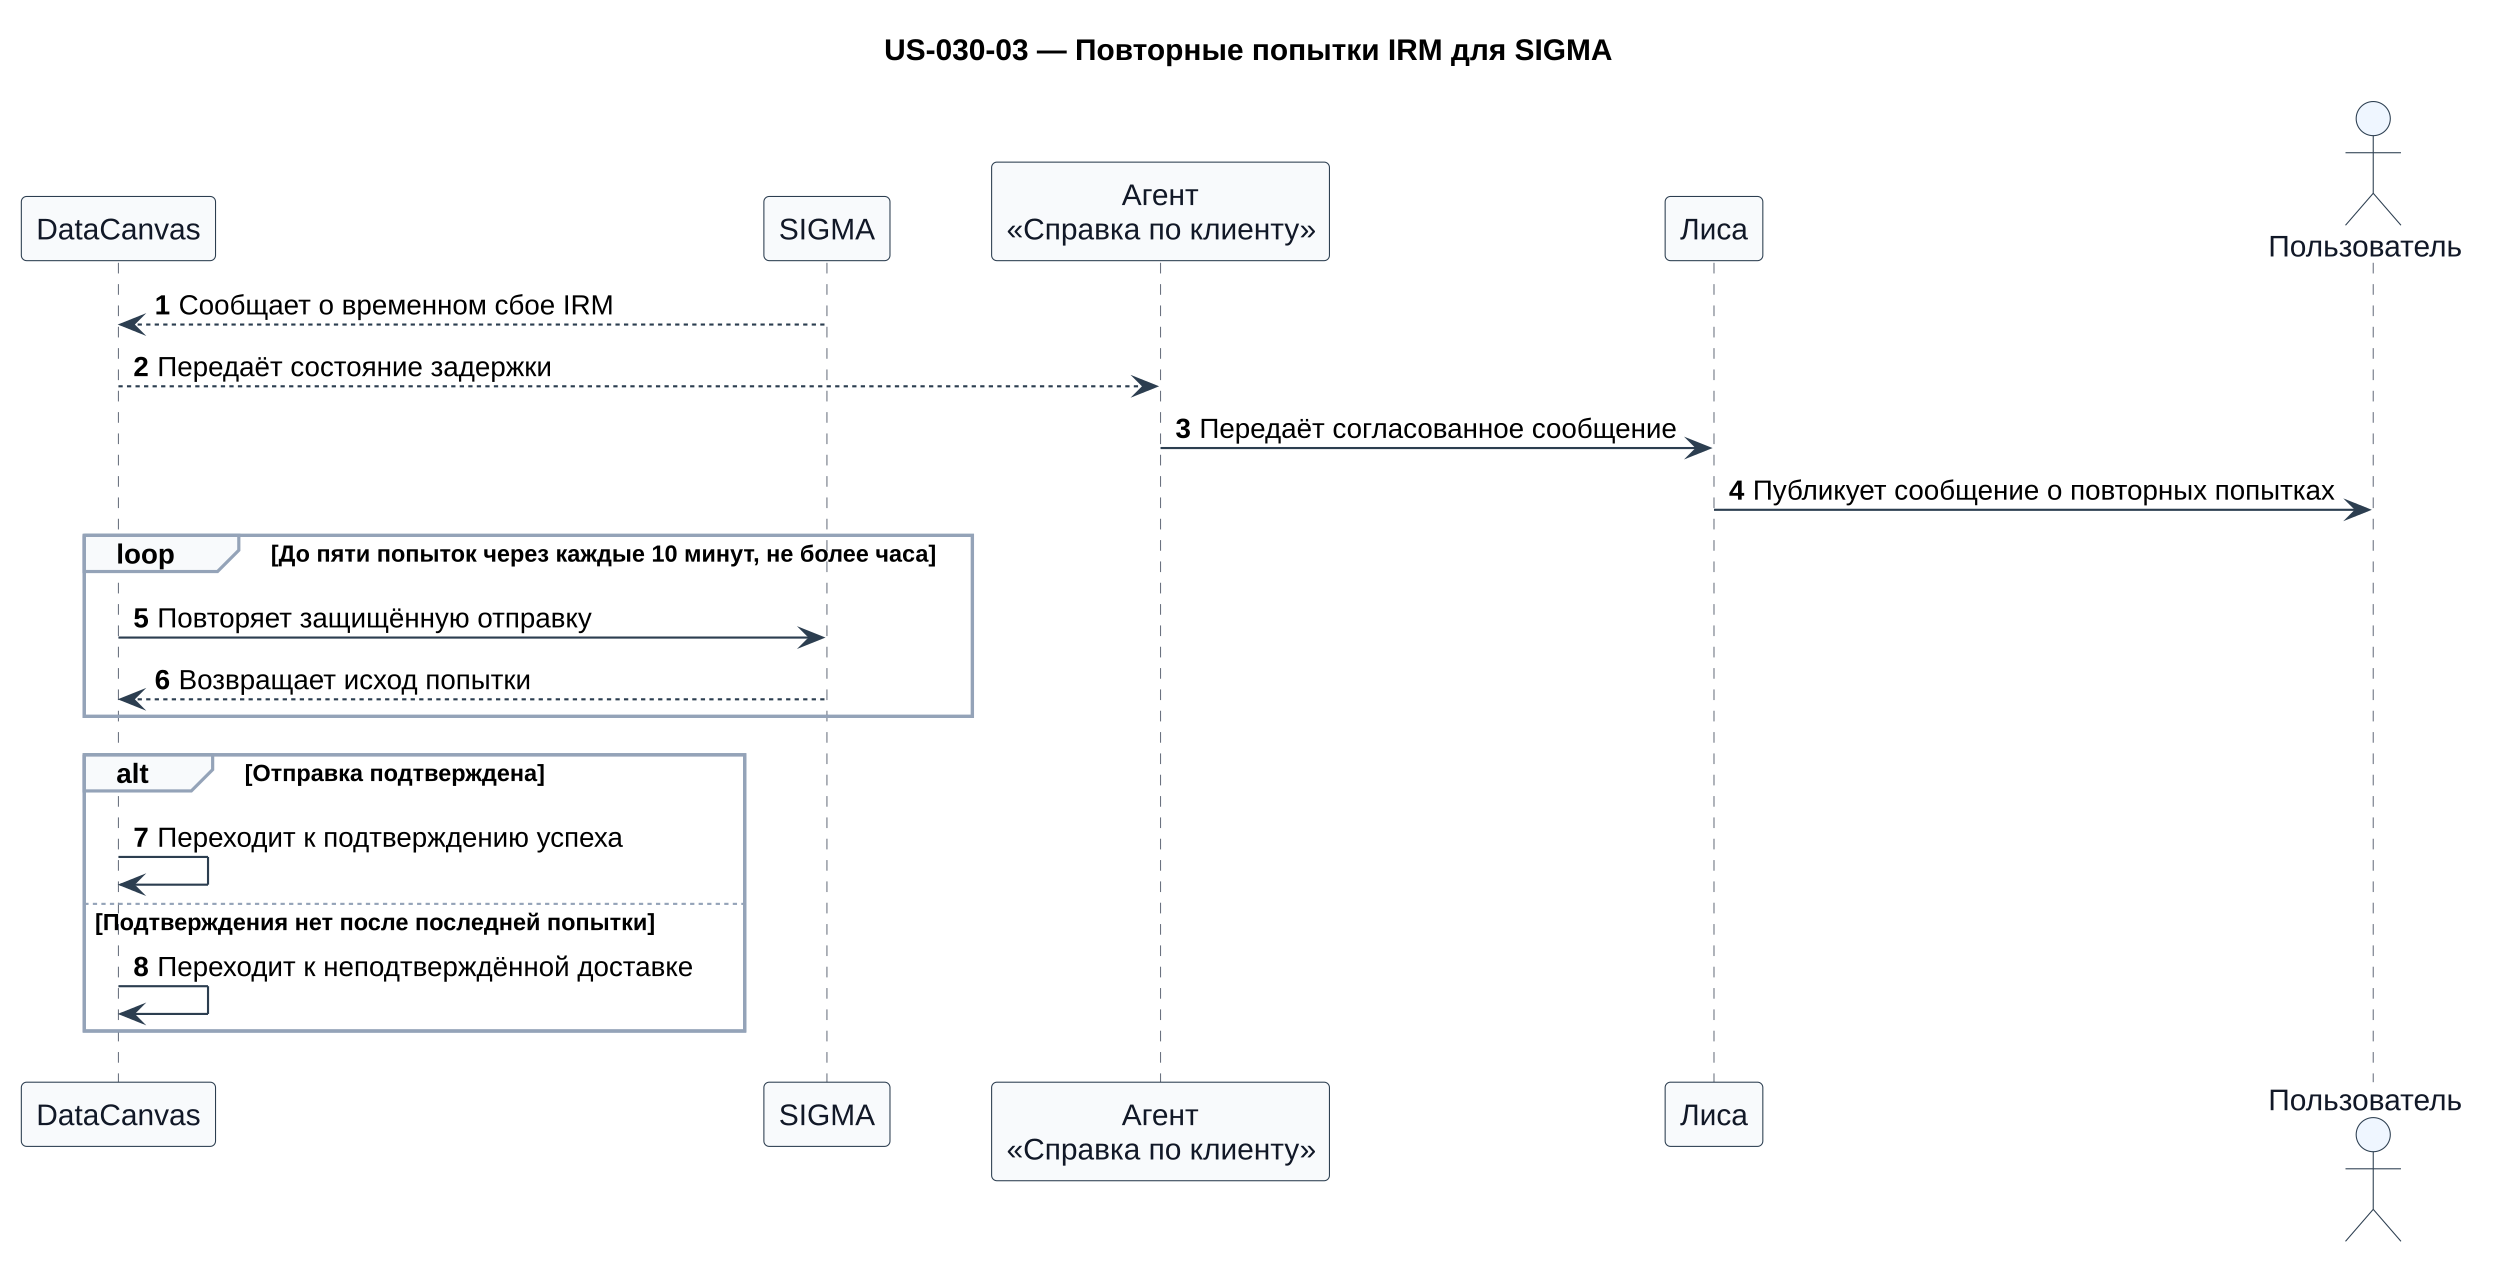
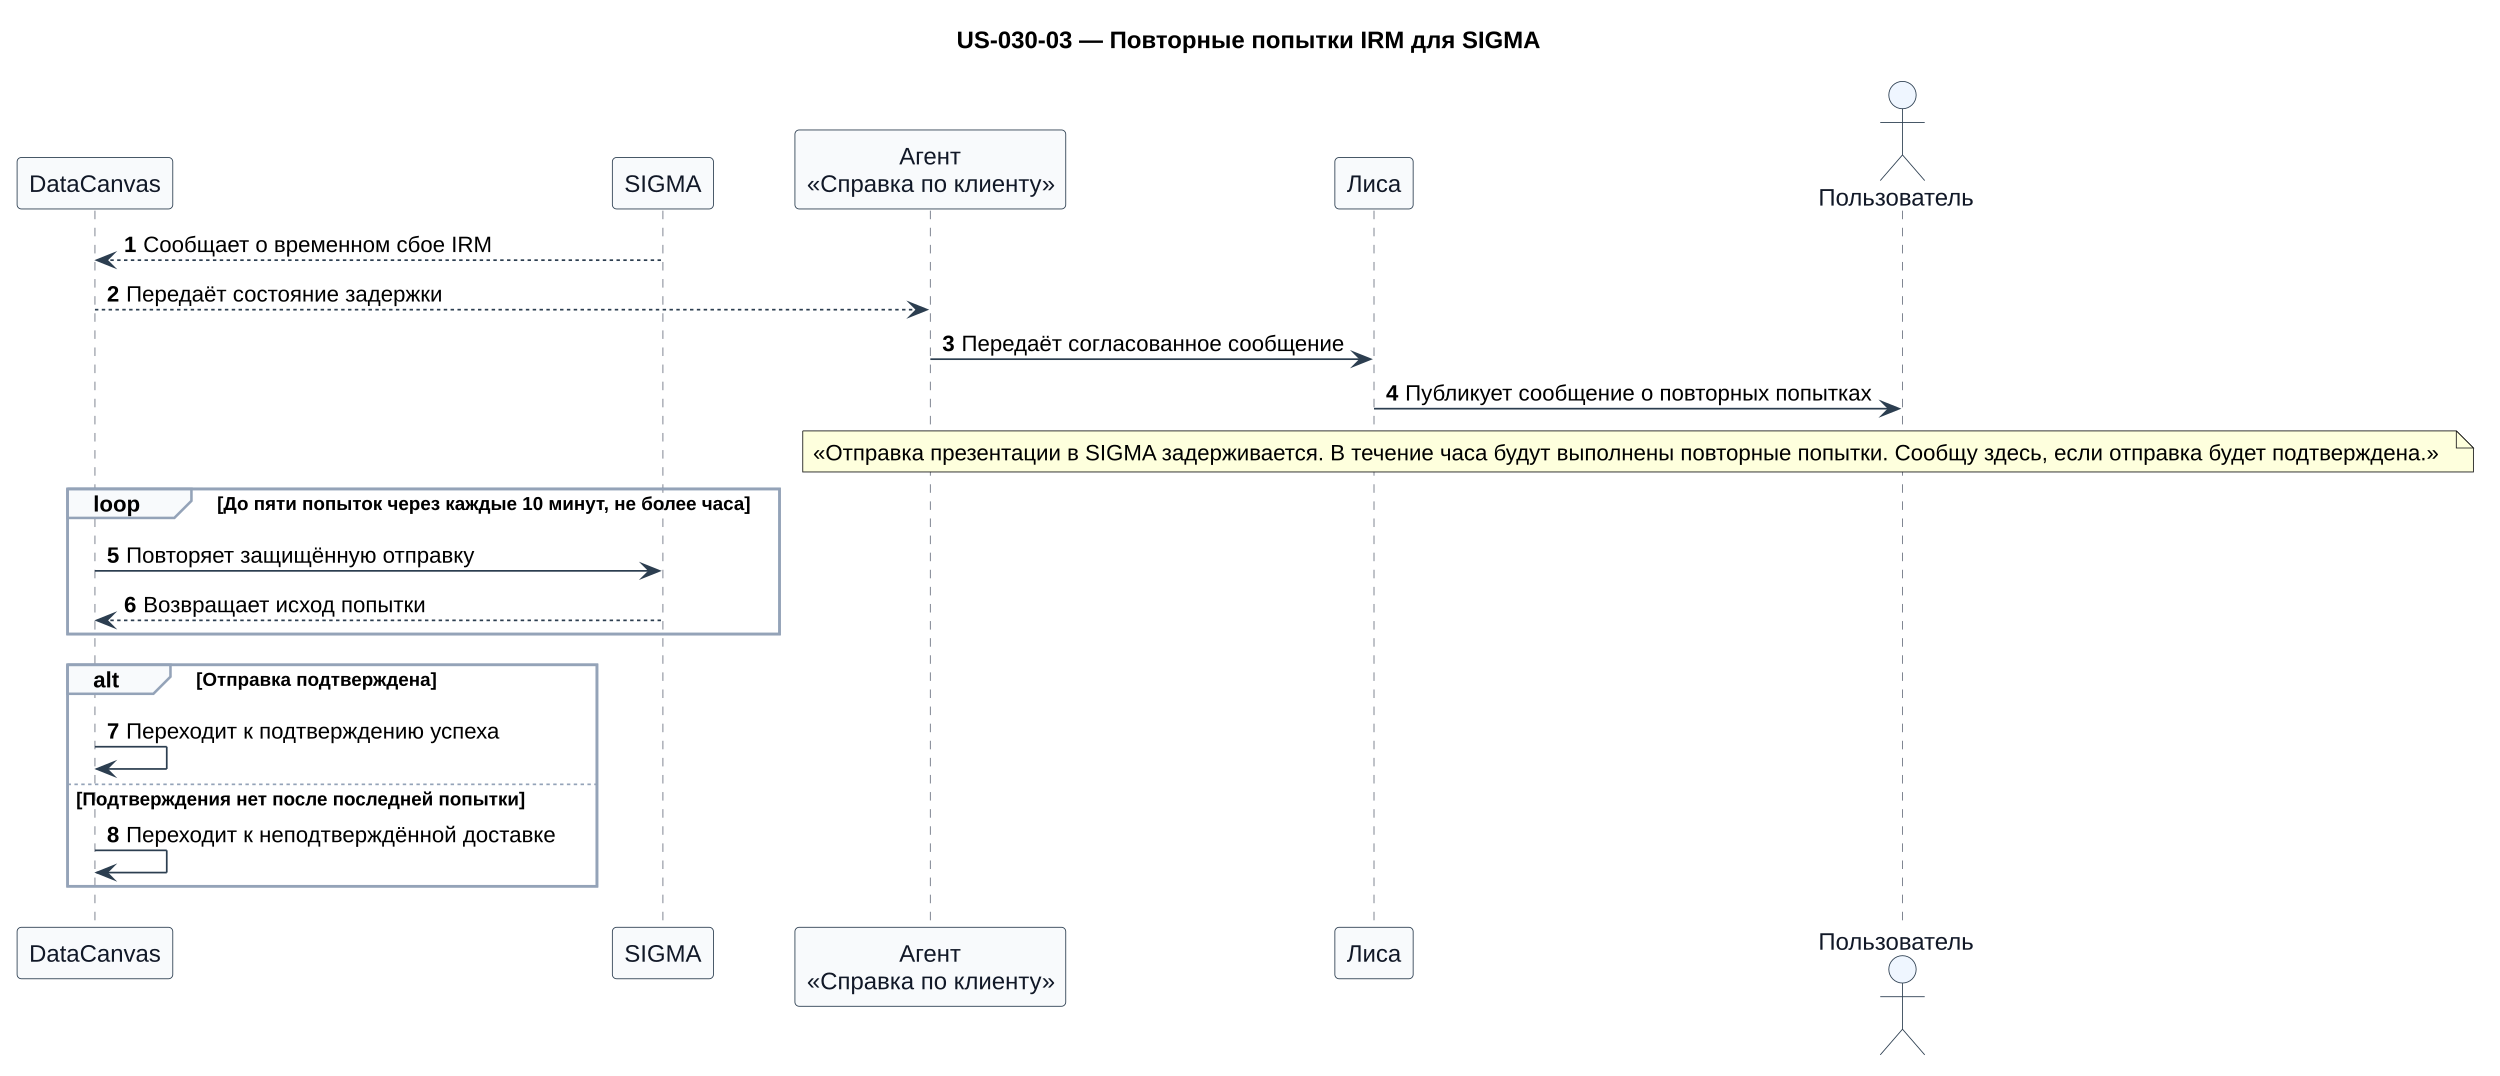
- <svg xmlns="http://www.w3.org/2000/svg" version="1.1" data-diagram-type="SEQUENCE" style="width:1172px;height:594px;background:#FFFFFF;" width="1172px" height="594px" viewBox="0 0 1172 594" zoomAndPan="magnify" preserveAspectRatio="none" contentStyleType="text/css">
+ <svg xmlns="http://www.w3.org/2000/svg" version="1.1" data-diagram-type="SEQUENCE" style="width:1462px;height:629px;background:#FFFFFF;" width="1462px" height="629px" viewBox="0 0 1462 629" zoomAndPan="magnify" preserveAspectRatio="none" contentStyleType="text/css">
  <defs />
  <g font-family="sans-serif" lengthAdjust="spacing">
    <g class="title" data-source-line="16">
-       <text x="414.482" y="28.132" fill="#000" font-size="14" textLength="341.811" font-weight="700" font-family="Arial">US-030-03 — Повторные попытки IRM для SIGMA</text>
+       <text x="559.416" y="28.132" fill="#000" font-size="14" textLength="341.811" font-weight="700" font-family="Arial">US-030-03 — Повторные попытки IRM для SIGMA</text>
    </g>
-     <rect x="39.521" y="250.992" width="416.349" height="84.846" fill="none" style="stroke:#94A3B8;stroke-width:1.5;" />
-     <rect x="39.521" y="353.838" width="309.587" height="129.495" fill="none" style="stroke:#94A3B8;stroke-width:1.5;" />
+     <rect x="39.521" y="285.941" width="416.349" height="84.846" fill="none" style="stroke:#94A3B8;stroke-width:1.5;" />
+     <rect x="39.521" y="388.787" width="309.587" height="129.495" fill="none" style="stroke:#94A3B8;stroke-width:1.5;" />
    <g>
-       <rect x="52.021" y="123.197" width="8" height="384.136" fill="#000" fill-opacity="0" />
-       <line x1="55.521" y1="123.197" x2="55.521" y2="507.333" style="stroke:#6B7280;stroke-width:0.5;stroke-dasharray:5,5;" />
+       <rect x="52.021" y="123.197" width="8" height="419.085" fill="#000" fill-opacity="0" />
+       <line x1="55.521" y1="123.197" x2="55.521" y2="542.282" style="stroke:#6B7280;stroke-width:0.5;stroke-dasharray:5,5;" />
    </g>
    <g>
-       <rect x="384.167" y="123.197" width="8" height="384.136" fill="#000" fill-opacity="0" />
-       <line x1="387.667" y1="123.197" x2="387.667" y2="507.333" style="stroke:#6B7280;stroke-width:0.5;stroke-dasharray:5,5;" />
+       <rect x="384.167" y="123.197" width="8" height="419.085" fill="#000" fill-opacity="0" />
+       <line x1="387.667" y1="123.197" x2="387.667" y2="542.282" style="stroke:#6B7280;stroke-width:0.5;stroke-dasharray:5,5;" />
    </g>
    <g>
-       <rect x="540.557" y="123.197" width="8" height="384.136" fill="#000" fill-opacity="0" />
-       <line x1="544.057" y1="123.197" x2="544.057" y2="507.333" style="stroke:#6B7280;stroke-width:0.5;stroke-dasharray:5,5;" />
+       <rect x="540.557" y="123.197" width="8" height="419.085" fill="#000" fill-opacity="0" />
+       <line x1="544.057" y1="123.197" x2="544.057" y2="542.282" style="stroke:#6B7280;stroke-width:0.5;stroke-dasharray:5,5;" />
    </g>
    <g>
-       <rect x="800.018" y="123.197" width="8" height="384.136" fill="#000" fill-opacity="0" />
-       <line x1="803.518" y1="123.197" x2="803.518" y2="507.333" style="stroke:#6B7280;stroke-width:0.5;stroke-dasharray:5,5;" />
+       <rect x="800.018" y="123.197" width="8" height="419.085" fill="#000" fill-opacity="0" />
+       <line x1="803.518" y1="123.197" x2="803.518" y2="542.282" style="stroke:#6B7280;stroke-width:0.5;stroke-dasharray:5,5;" />
    </g>
    <g>
-       <rect x="1109.073" y="123.197" width="8" height="384.136" fill="#000" fill-opacity="0" />
-       <line x1="1112.573" y1="123.197" x2="1112.573" y2="507.333" style="stroke:#6B7280;stroke-width:0.5;stroke-dasharray:5,5;" />
+       <rect x="1109.073" y="123.197" width="8" height="419.085" fill="#000" fill-opacity="0" />
+       <line x1="1112.573" y1="123.197" x2="1112.573" y2="542.282" style="stroke:#6B7280;stroke-width:0.5;stroke-dasharray:5,5;" />
    </g>
    <rect x="10" y="92.099" width="91.041" height="30.099" fill="#F8FAFC" style="stroke:#2C3E50;stroke-width:0.5;" rx="2.5" ry="2.5" />
    <text x="17" y="112.23" fill="#111827" font-size="14" textLength="77.041" font-family="Arial">DataCanvas</text>
    <rect x="358.108" y="92.099" width="59.117" height="30.099" fill="#F8FAFC" style="stroke:#2C3E50;stroke-width:0.5;" rx="2.5" ry="2.5" />
    <text x="365.108" y="112.23" fill="#111827" font-size="14" textLength="45.117" font-family="Arial">SIGMA</text>
    <rect x="464.87" y="76" width="158.375" height="46.197" fill="#F8FAFC" style="stroke:#2C3E50;stroke-width:0.5;" rx="2.5" ry="2.5" />
    <text x="525.87" y="96.132" fill="#111827" font-size="14" textLength="36.374" font-family="Arial">Агент</text>
    <text x="471.87" y="112.23" fill="#111827" font-size="14" textLength="144.375" font-family="Arial">«Справка по клиенту»</text>
    <rect x="780.621" y="92.099" width="45.794" height="30.099" fill="#F8FAFC" style="stroke:#2C3E50;stroke-width:0.5;" rx="2.5" ry="2.5" />
    <text x="787.621" y="112.23" fill="#111827" font-size="14" textLength="31.794" font-family="Arial">Лиса</text>
    <text x="1063.373" y="120.23" fill="#111827" font-size="14" textLength="92.401" font-family="Arial">Пользователь</text>
    <ellipse cx="1112.573" cy="55.599" rx="8" ry="8" fill="#EFF6FF" style="stroke:#2C3E50;stroke-width:0.5;" />
    <path d="M1112.573,63.599 L1112.573,90.599 M1099.573,71.599 L1125.573,71.599 M1112.573,90.599 L1099.573,105.599 M1112.573,90.599 L1125.573,105.599" style="stroke:#2C3E50;stroke-width:0.5;" fill="none" />
-     <rect x="10" y="507.333" width="91.041" height="30.099" fill="#F8FAFC" style="stroke:#2C3E50;stroke-width:0.5;" rx="2.5" ry="2.5" />
-     <text x="17" y="527.465" fill="#111827" font-size="14" textLength="77.041" font-family="Arial">DataCanvas</text>
-     <rect x="358.108" y="507.333" width="59.117" height="30.099" fill="#F8FAFC" style="stroke:#2C3E50;stroke-width:0.5;" rx="2.5" ry="2.5" />
-     <text x="365.108" y="527.465" fill="#111827" font-size="14" textLength="45.117" font-family="Arial">SIGMA</text>
-     <rect x="464.87" y="507.333" width="158.375" height="46.197" fill="#F8FAFC" style="stroke:#2C3E50;stroke-width:0.5;" rx="2.5" ry="2.5" />
-     <text x="525.87" y="527.465" fill="#111827" font-size="14" textLength="36.374" font-family="Arial">Агент</text>
-     <text x="471.87" y="543.564" fill="#111827" font-size="14" textLength="144.375" font-family="Arial">«Справка по клиенту»</text>
-     <rect x="780.621" y="507.333" width="45.794" height="30.099" fill="#F8FAFC" style="stroke:#2C3E50;stroke-width:0.5;" rx="2.5" ry="2.5" />
-     <text x="787.621" y="527.465" fill="#111827" font-size="14" textLength="31.794" font-family="Arial">Лиса</text>
-     <text x="1063.373" y="520.465" fill="#111827" font-size="14" textLength="92.401" font-family="Arial">Пользователь</text>
-     <ellipse cx="1112.573" cy="531.932" rx="8" ry="8" fill="#EFF6FF" style="stroke:#2C3E50;stroke-width:0.5;" />
-     <path d="M1112.573,539.932 L1112.573,566.932 M1099.573,547.932 L1125.573,547.932 M1112.573,566.932 L1099.573,581.932 M1112.573,566.932 L1125.573,581.932" style="stroke:#2C3E50;stroke-width:0.5;" fill="none" />
+     <rect x="10" y="542.282" width="91.041" height="30.099" fill="#F8FAFC" style="stroke:#2C3E50;stroke-width:0.5;" rx="2.5" ry="2.5" />
+     <text x="17" y="562.414" fill="#111827" font-size="14" textLength="77.041" font-family="Arial">DataCanvas</text>
+     <rect x="358.108" y="542.282" width="59.117" height="30.099" fill="#F8FAFC" style="stroke:#2C3E50;stroke-width:0.5;" rx="2.5" ry="2.5" />
+     <text x="365.108" y="562.414" fill="#111827" font-size="14" textLength="45.117" font-family="Arial">SIGMA</text>
+     <rect x="464.87" y="542.282" width="158.375" height="46.197" fill="#F8FAFC" style="stroke:#2C3E50;stroke-width:0.5;" rx="2.5" ry="2.5" />
+     <text x="525.87" y="562.414" fill="#111827" font-size="14" textLength="36.374" font-family="Arial">Агент</text>
+     <text x="471.87" y="578.513" fill="#111827" font-size="14" textLength="144.375" font-family="Arial">«Справка по клиенту»</text>
+     <rect x="780.621" y="542.282" width="45.794" height="30.099" fill="#F8FAFC" style="stroke:#2C3E50;stroke-width:0.5;" rx="2.5" ry="2.5" />
+     <text x="787.621" y="562.414" fill="#111827" font-size="14" textLength="31.794" font-family="Arial">Лиса</text>
+     <text x="1063.373" y="555.414" fill="#111827" font-size="14" textLength="92.401" font-family="Arial">Пользователь</text>
+     <ellipse cx="1112.573" cy="566.881" rx="8" ry="8" fill="#EFF6FF" style="stroke:#2C3E50;stroke-width:0.5;" />
+     <path d="M1112.573,574.881 L1112.573,601.881 M1099.573,582.881 L1125.573,582.881 M1112.573,601.881 L1099.573,616.881 M1112.573,601.881 L1125.573,616.881" style="stroke:#2C3E50;stroke-width:0.5;" fill="none" />
    <polygon points="66.521,148.146,56.521,152.146,66.521,156.146,62.521,152.146" fill="#2C3E50" style="stroke:#2C3E50;stroke-width:1;stroke-linejoin:miter;stroke-miterlimit:10;" />
    <line x1="60.521" y1="152.146" x2="386.667" y2="152.146" style="stroke:#2C3E50;stroke-width:1;stroke-dasharray:2,2;" />
    <text x="72.521" y="147.391" fill="#000" font-size="13" font-weight="700" font-family="Arial">1</text>
    <text x="83.75" y="147.391" fill="#000" font-size="13" textLength="204.375" font-family="Arial">Сообщает о временном сбое IRM</text>
    <polygon points="532.057,177.095,542.057,181.095,532.057,185.095,536.057,181.095" fill="#2C3E50" style="stroke:#2C3E50;stroke-width:1;stroke-linejoin:miter;stroke-miterlimit:10;" />
    <line x1="55.521" y1="181.095" x2="538.057" y2="181.095" style="stroke:#2C3E50;stroke-width:1;stroke-dasharray:2,2;" />
    <text x="62.521" y="176.34" fill="#000" font-size="13" font-weight="700" font-family="Arial">2</text>
    <text x="73.75" y="176.34" fill="#000" font-size="13" textLength="185.263" font-family="Arial">Передаёт состояние задержки</text>
    <polygon points="791.518,206.043,801.518,210.043,791.518,214.043,795.518,210.043" fill="#2C3E50" style="stroke:#2C3E50;stroke-width:1;stroke-linejoin:miter;stroke-miterlimit:10;" />
    <line x1="544.057" y1="210.043" x2="797.518" y2="210.043" style="stroke:#2C3E50;stroke-width:1;" />
    <text x="551.057" y="205.289" fill="#000" font-size="13" font-weight="700" font-family="Arial">3</text>
    <text x="562.287" y="205.289" fill="#000" font-size="13" textLength="224.231" font-family="Arial">Передаёт согласованное сообщение</text>
    <polygon points="1100.573,234.992,1110.573,238.992,1100.573,242.992,1104.573,238.992" fill="#2C3E50" style="stroke:#2C3E50;stroke-width:1;stroke-linejoin:miter;stroke-miterlimit:10;" />
    <line x1="803.518" y1="238.992" x2="1106.573" y2="238.992" style="stroke:#2C3E50;stroke-width:1;" />
    <text x="810.518" y="234.237" fill="#000" font-size="13" font-weight="700" font-family="Arial">4</text>
    <text x="821.748" y="234.237" fill="#000" font-size="13" textLength="273.825" font-family="Arial">Публикует сообщение о повторных попытках</text>
-     <path d="M39.521,250.992 L111.955,250.992 L111.955,257.941 L101.955,267.941 L39.521,267.941 L39.521,250.992" style="stroke:#94A3B8;stroke-width:1.5;" fill="#F8FAFC" />
-     <rect x="39.521" y="250.992" width="416.349" height="84.846" fill="none" style="stroke:#94A3B8;stroke-width:1.5;" />
-     <text x="54.521" y="264.186" fill="#000" font-size="13" textLength="27.435" font-weight="700" font-family="Arial">loop</text>
-     <text x="126.955" y="263.31" fill="#000" font-size="11" textLength="312.915" font-weight="700" font-family="Arial">[До пяти попыток через каждые 10 минут, не более часа]</text>
-     <polygon points="375.667,294.89,385.667,298.89,375.667,302.89,379.667,298.89" fill="#2C3E50" style="stroke:#2C3E50;stroke-width:1;stroke-linejoin:miter;stroke-miterlimit:10;" />
-     <line x1="55.521" y1="298.89" x2="381.667" y2="298.89" style="stroke:#2C3E50;stroke-width:1;" />
-     <text x="62.521" y="294.135" fill="#000" font-size="13" font-weight="700" font-family="Arial">5</text>
-     <text x="73.75" y="294.135" fill="#000" font-size="13" textLength="204.801" font-family="Arial">Повторяет защищённую отправку</text>
-     <polygon points="66.521,323.838,56.521,327.838,66.521,331.838,62.521,327.838" fill="#2C3E50" style="stroke:#2C3E50;stroke-width:1;stroke-linejoin:miter;stroke-miterlimit:10;" />
-     <line x1="60.521" y1="327.838" x2="386.667" y2="327.838" style="stroke:#2C3E50;stroke-width:1;stroke-dasharray:2,2;" />
-     <text x="72.521" y="323.083" fill="#000" font-size="13" font-weight="700" font-family="Arial">6</text>
-     <text x="83.75" y="323.083" fill="#000" font-size="13" textLength="166.194" font-family="Arial">Возвращает исход попытки</text>
-     <path d="M39.521,353.838 L99.691,353.838 L99.691,360.787 L89.691,370.787 L39.521,370.787 L39.521,353.838" style="stroke:#94A3B8;stroke-width:1.5;" fill="#F8FAFC" />
-     <rect x="39.521" y="353.838" width="309.587" height="129.495" fill="none" style="stroke:#94A3B8;stroke-width:1.5;" />
-     <text x="54.521" y="367.032" fill="#000" font-size="13" textLength="15.171" font-weight="700" font-family="Arial">alt</text>
-     <text x="114.691" y="366.156" fill="#000" font-size="11" textLength="141.185" font-weight="700" font-family="Arial">[Отправка подтверждена]</text>
-     <line x1="55.521" y1="401.736" x2="97.521" y2="401.736" style="stroke:#2C3E50;stroke-width:1;" />
-     <line x1="97.521" y1="401.736" x2="97.521" y2="414.736" style="stroke:#2C3E50;stroke-width:1;" />
-     <line x1="56.521" y1="414.736" x2="97.521" y2="414.736" style="stroke:#2C3E50;stroke-width:1;" />
-     <polygon points="66.521,410.736,56.521,414.736,66.521,418.736,62.521,414.736" fill="#2C3E50" style="stroke:#2C3E50;stroke-width:1;stroke-linejoin:miter;stroke-miterlimit:10;" />
-     <text x="62.521" y="396.981" fill="#000" font-size="13" font-weight="700" font-family="Arial">7</text>
-     <text x="73.75" y="396.981" fill="#000" font-size="13" textLength="219.965" font-family="Arial">Переходит к подтверждению успеха</text>
-     <line x1="39.521" y1="423.736" x2="349.108" y2="423.736" style="stroke:#94A3B8;stroke-width:1;stroke-dasharray:2,2;" />
-     <text x="44.521" y="436.054" fill="#000" font-size="11" textLength="263.753" font-weight="700" font-family="Arial">[Подтверждения нет после последней попытки]</text>
-     <line x1="55.521" y1="462.333" x2="97.521" y2="462.333" style="stroke:#2C3E50;stroke-width:1;" />
-     <line x1="97.521" y1="462.333" x2="97.521" y2="475.333" style="stroke:#2C3E50;stroke-width:1;" />
-     <line x1="56.521" y1="475.333" x2="97.521" y2="475.333" style="stroke:#2C3E50;stroke-width:1;" />
-     <polygon points="66.521,471.333,56.521,475.333,66.521,479.333,62.521,475.333" fill="#2C3E50" style="stroke:#2C3E50;stroke-width:1;stroke-linejoin:miter;stroke-miterlimit:10;" />
-     <text x="62.521" y="457.579" fill="#000" font-size="13" font-weight="700" font-family="Arial">8</text>
-     <text x="73.75" y="457.579" fill="#000" font-size="13" textLength="252.357" font-family="Arial">Переходит к неподтверждённой доставке</text>
+     <path d="M469.45,251.992 L469.45,275.992 L1446.45,275.992 L1446.45,261.992 L1436.45,251.992 L469.45,251.992" style="stroke:#181818;stroke-width:0.5;" fill="#FEFFDD" />
+     <path d="M1436.45,251.992 L1436.45,261.992 L1446.45,261.992 L1436.45,251.992" style="stroke:#181818;stroke-width:0.5;" fill="#FEFFDD" />
+     <text x="475.45" y="269.186" fill="#000" font-size="13" textLength="956.192" font-family="Arial">«Отправка презентации в SIGMA задерживается. В течение часа будут выполнены повторные попытки. Сообщу здесь, если отправка будет подтверждена.»</text>
+     <path d="M39.521,285.941 L111.955,285.941 L111.955,292.89 L101.955,302.89 L39.521,302.89 L39.521,285.941" style="stroke:#94A3B8;stroke-width:1.5;" fill="#F8FAFC" />
+     <rect x="39.521" y="285.941" width="416.349" height="84.846" fill="none" style="stroke:#94A3B8;stroke-width:1.5;" />
+     <text x="54.521" y="299.135" fill="#000" font-size="13" textLength="27.435" font-weight="700" font-family="Arial">loop</text>
+     <text x="126.955" y="298.259" fill="#000" font-size="11" textLength="312.915" font-weight="700" font-family="Arial">[До пяти попыток через каждые 10 минут, не более часа]</text>
+     <polygon points="375.667,329.838,385.667,333.838,375.667,337.838,379.667,333.838" fill="#2C3E50" style="stroke:#2C3E50;stroke-width:1;stroke-linejoin:miter;stroke-miterlimit:10;" />
+     <line x1="55.521" y1="333.838" x2="381.667" y2="333.838" style="stroke:#2C3E50;stroke-width:1;" />
+     <text x="62.521" y="329.083" fill="#000" font-size="13" font-weight="700" font-family="Arial">5</text>
+     <text x="73.75" y="329.083" fill="#000" font-size="13" textLength="204.801" font-family="Arial">Повторяет защищённую отправку</text>
+     <polygon points="66.521,358.787,56.521,362.787,66.521,366.787,62.521,362.787" fill="#2C3E50" style="stroke:#2C3E50;stroke-width:1;stroke-linejoin:miter;stroke-miterlimit:10;" />
+     <line x1="60.521" y1="362.787" x2="386.667" y2="362.787" style="stroke:#2C3E50;stroke-width:1;stroke-dasharray:2,2;" />
+     <text x="72.521" y="358.032" fill="#000" font-size="13" font-weight="700" font-family="Arial">6</text>
+     <text x="83.75" y="358.032" fill="#000" font-size="13" textLength="166.194" font-family="Arial">Возвращает исход попытки</text>
+     <path d="M39.521,388.787 L99.691,388.787 L99.691,395.736 L89.691,405.736 L39.521,405.736 L39.521,388.787" style="stroke:#94A3B8;stroke-width:1.5;" fill="#F8FAFC" />
+     <rect x="39.521" y="388.787" width="309.587" height="129.495" fill="none" style="stroke:#94A3B8;stroke-width:1.5;" />
+     <text x="54.521" y="401.981" fill="#000" font-size="13" textLength="15.171" font-weight="700" font-family="Arial">alt</text>
+     <text x="114.691" y="401.105" fill="#000" font-size="11" textLength="141.185" font-weight="700" font-family="Arial">[Отправка подтверждена]</text>
+     <line x1="55.521" y1="436.685" x2="97.521" y2="436.685" style="stroke:#2C3E50;stroke-width:1;" />
+     <line x1="97.521" y1="436.685" x2="97.521" y2="449.685" style="stroke:#2C3E50;stroke-width:1;" />
+     <line x1="56.521" y1="449.685" x2="97.521" y2="449.685" style="stroke:#2C3E50;stroke-width:1;" />
+     <polygon points="66.521,445.685,56.521,449.685,66.521,453.685,62.521,449.685" fill="#2C3E50" style="stroke:#2C3E50;stroke-width:1;stroke-linejoin:miter;stroke-miterlimit:10;" />
+     <text x="62.521" y="431.93" fill="#000" font-size="13" font-weight="700" font-family="Arial">7</text>
+     <text x="73.75" y="431.93" fill="#000" font-size="13" textLength="219.965" font-family="Arial">Переходит к подтверждению успеха</text>
+     <line x1="39.521" y1="458.685" x2="349.108" y2="458.685" style="stroke:#94A3B8;stroke-width:1;stroke-dasharray:2,2;" />
+     <text x="44.521" y="471.002" fill="#000" font-size="11" textLength="263.753" font-weight="700" font-family="Arial">[Подтверждения нет после последней попытки]</text>
+     <line x1="55.521" y1="497.282" x2="97.521" y2="497.282" style="stroke:#2C3E50;stroke-width:1;" />
+     <line x1="97.521" y1="497.282" x2="97.521" y2="510.282" style="stroke:#2C3E50;stroke-width:1;" />
+     <line x1="56.521" y1="510.282" x2="97.521" y2="510.282" style="stroke:#2C3E50;stroke-width:1;" />
+     <polygon points="66.521,506.282,56.521,510.282,66.521,514.282,62.521,510.282" fill="#2C3E50" style="stroke:#2C3E50;stroke-width:1;stroke-linejoin:miter;stroke-miterlimit:10;" />
+     <text x="62.521" y="492.527" fill="#000" font-size="13" font-weight="700" font-family="Arial">8</text>
+     <text x="73.75" y="492.527" fill="#000" font-size="13" textLength="252.357" font-family="Arial">Переходит к неподтверждённой доставке</text>
  </g>
</svg>
